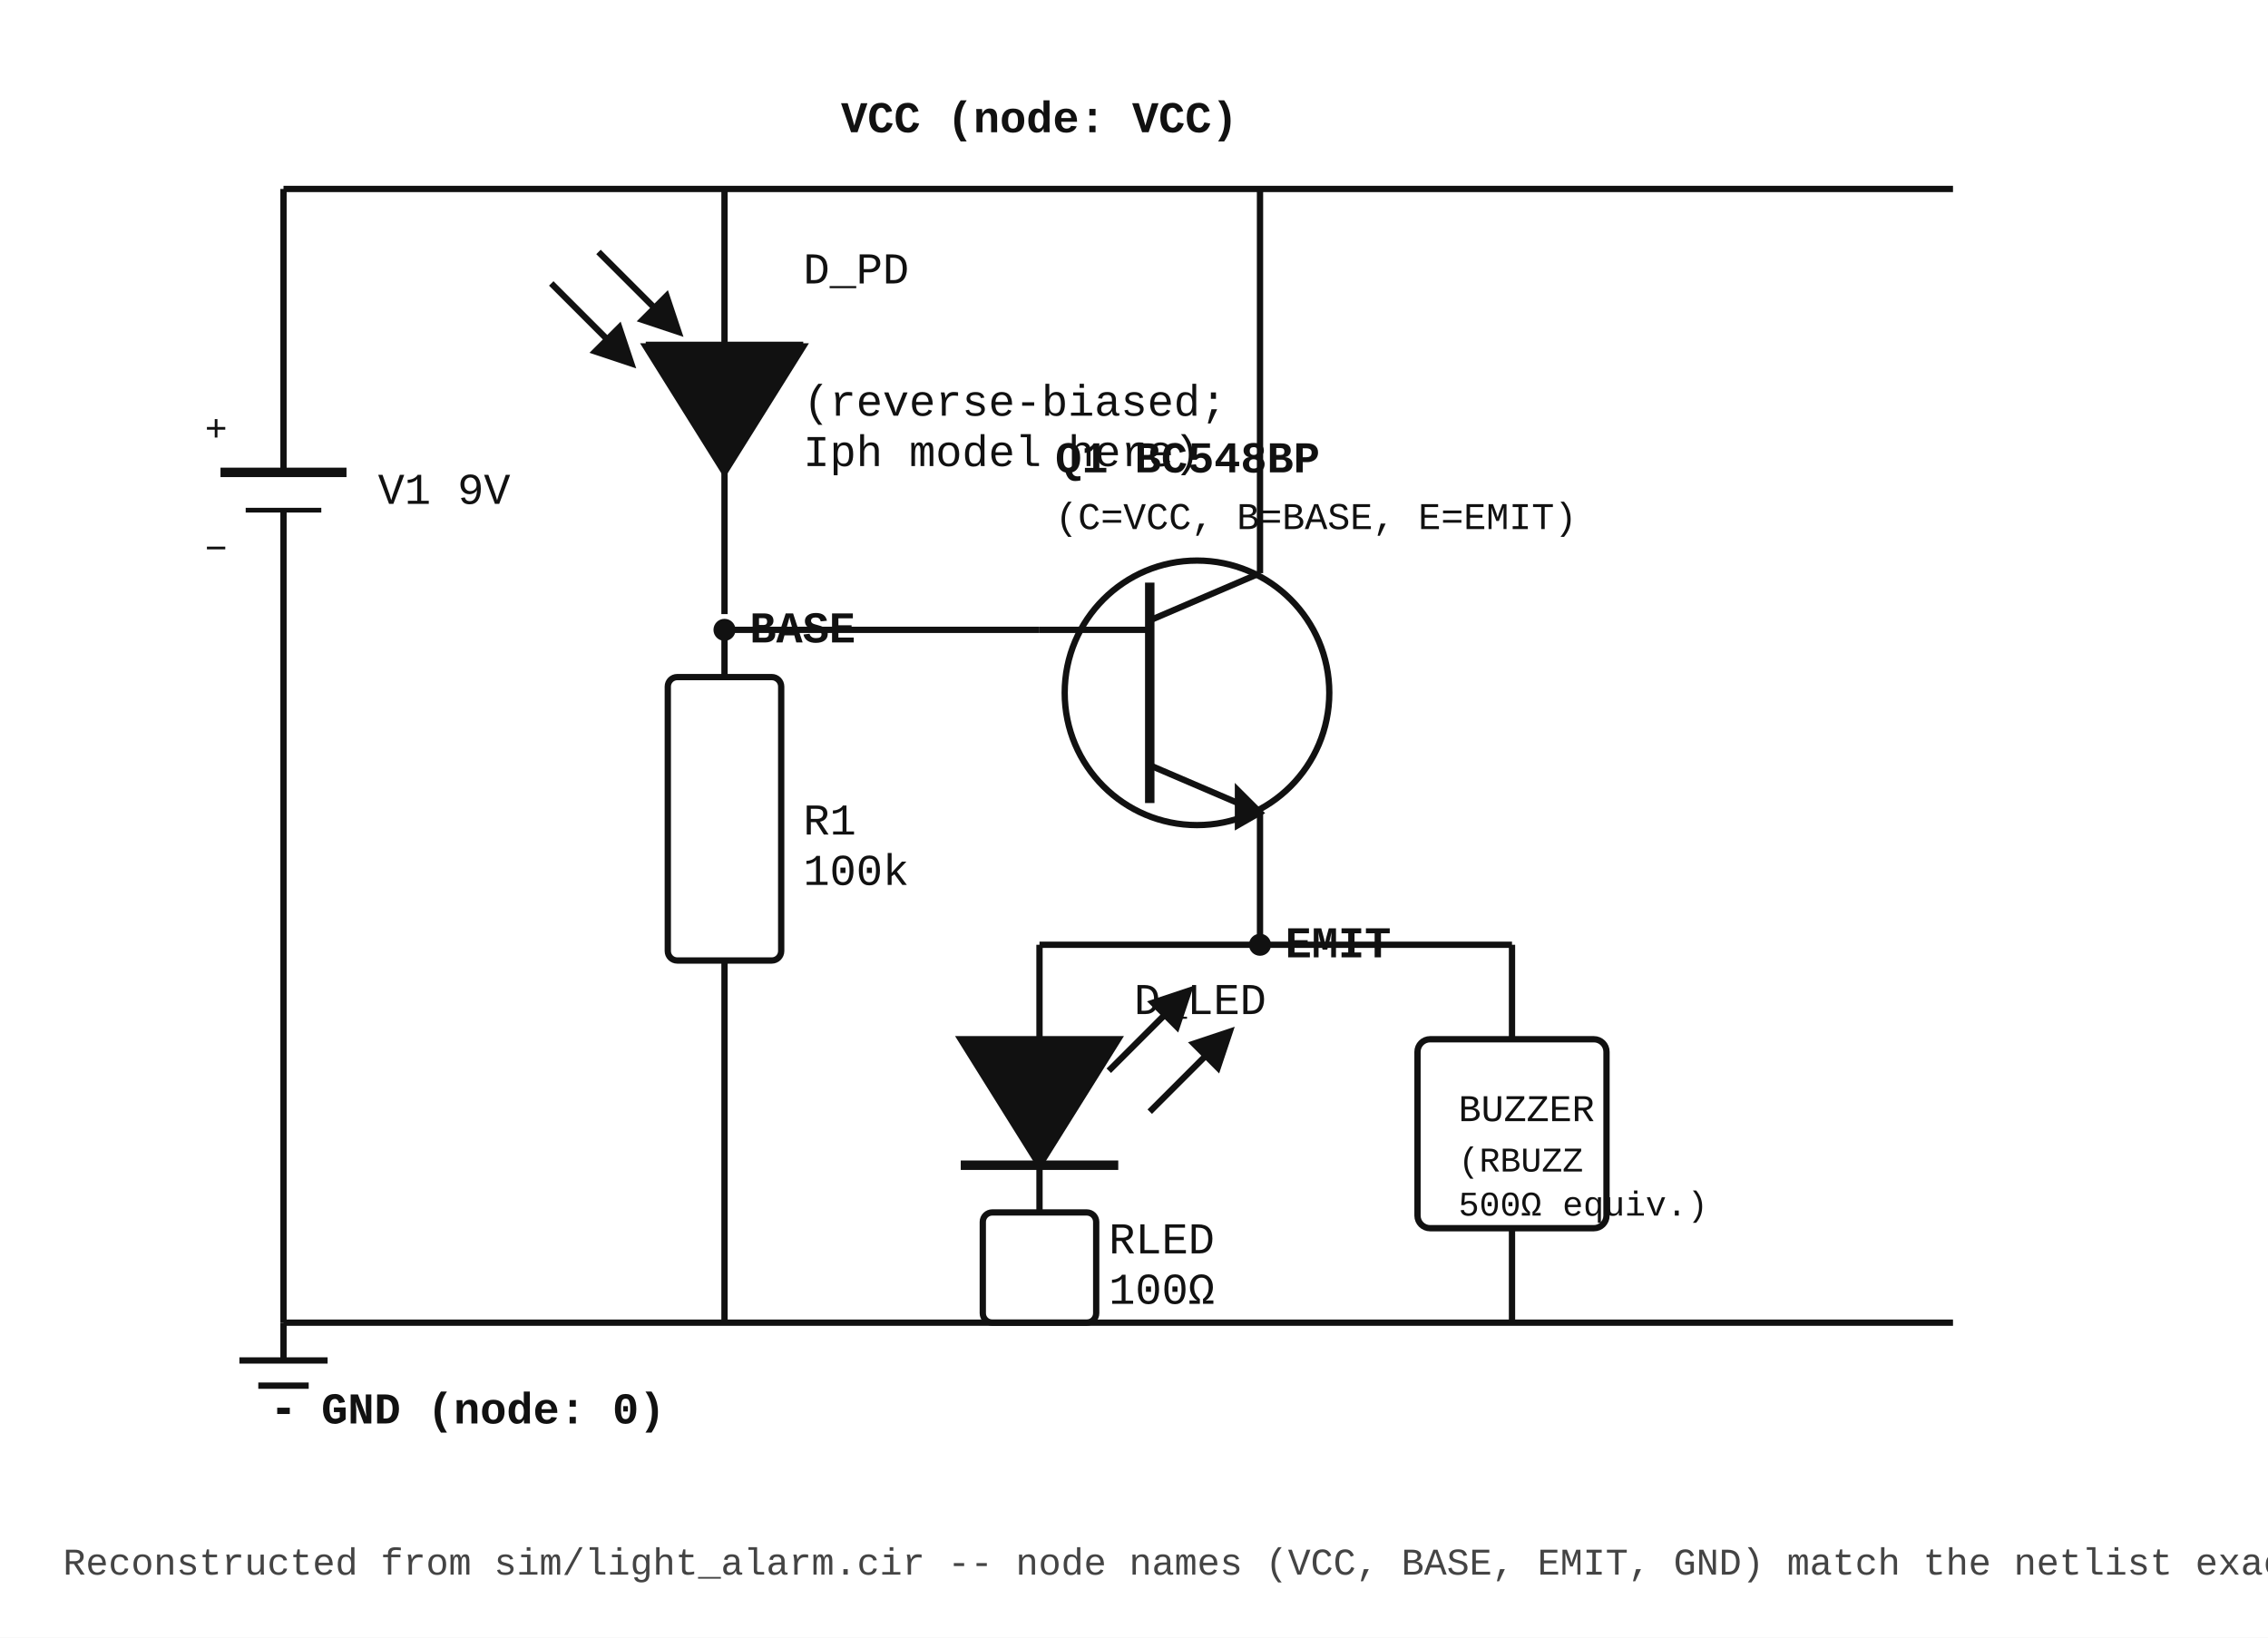
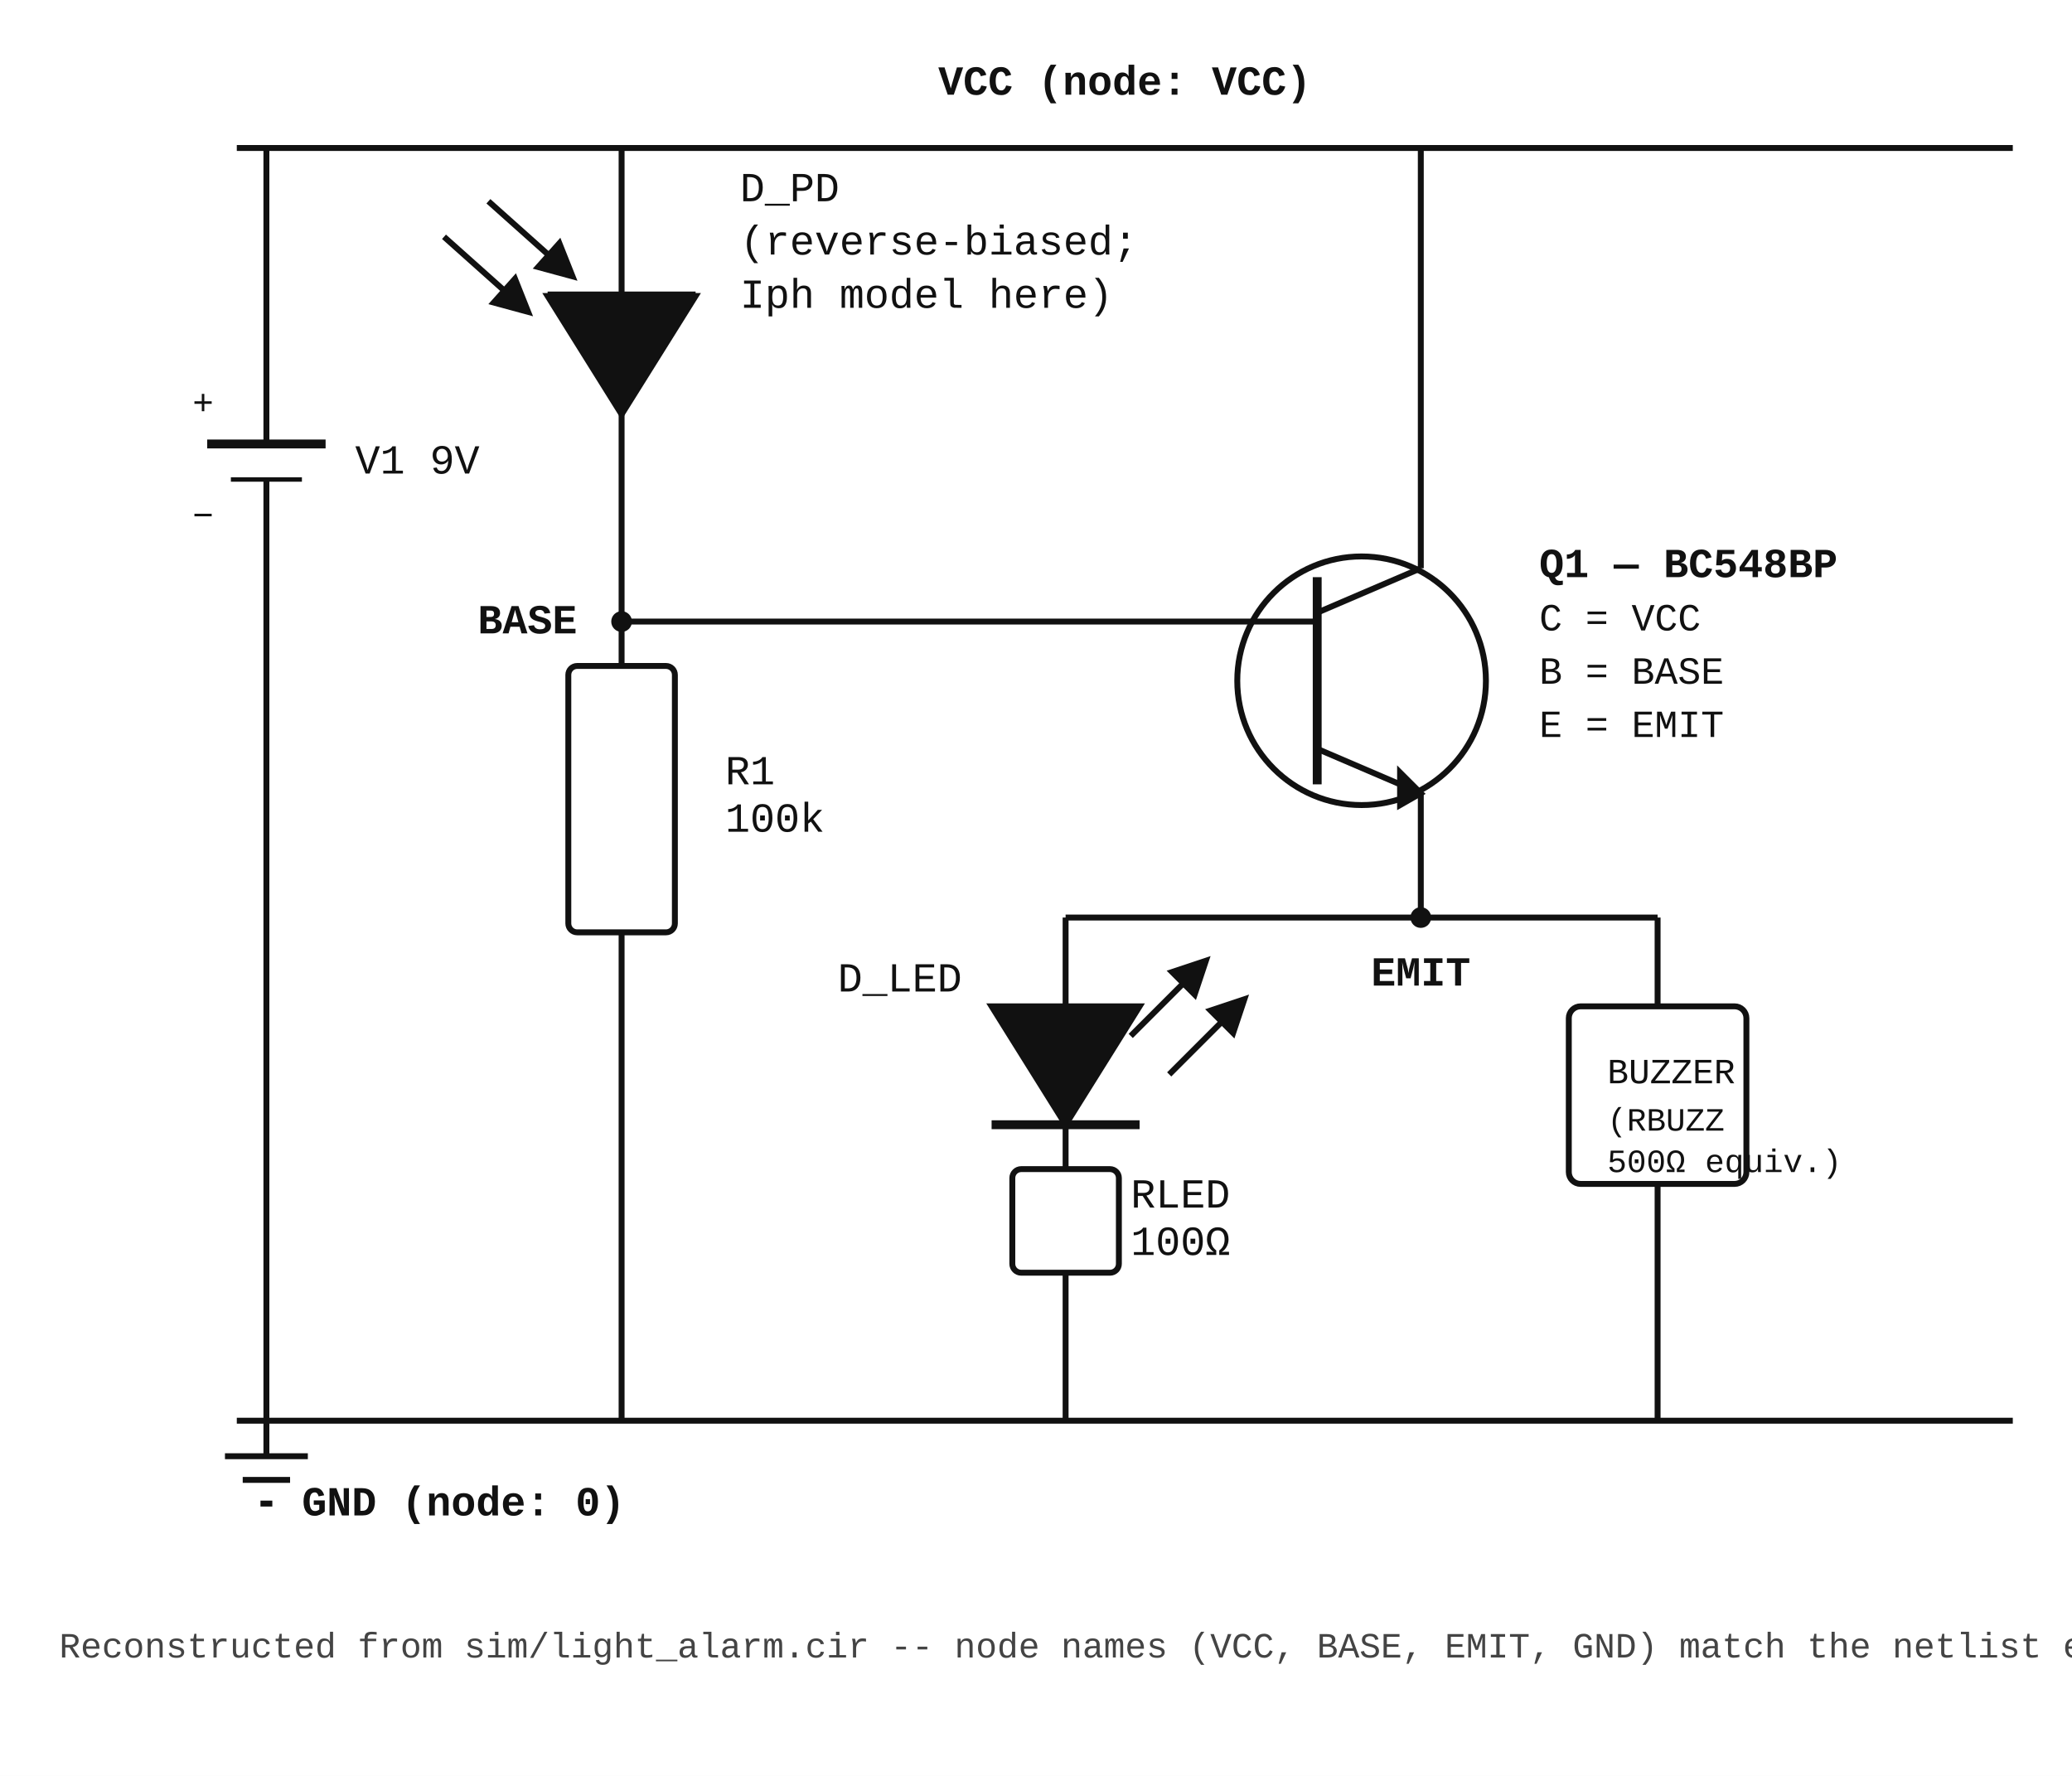
- <svg xmlns="http://www.w3.org/2000/svg" viewBox="0 0 720 520" font-family="Consolas, 'Courier New', monospace" font-size="14">
-   <rect x="0" y="0" width="720" height="520" fill="#ffffff" />
+ <svg xmlns="http://www.w3.org/2000/svg" viewBox="0 0 700 600" font-family="Consolas, 'Courier New', monospace" font-size="14">
+   <rect x="0" y="0" width="700" height="600" fill="#ffffff" />
  <defs>
    <marker id="arrow" viewBox="0 0 10 10" refX="8" refY="5" markerWidth="7" markerHeight="7" orient="auto-start-reverse">
      <path d="M0,0 L10,5 L0,10 z" fill="#111" />
    </marker>
  </defs>
  <g stroke="#111" stroke-width="2" fill="none">
-     <line x1="90" y1="60" x2="620" y2="60" />
-     <text x="330" y="42" text-anchor="middle" fill="#111" stroke="none" font-weight="bold">VCC (node: VCC)</text>
-     <line x1="90" y1="60" x2="90" y2="150" />
+     <line x1="80" y1="50" x2="680" y2="50" />
+     <text x="380" y="32" text-anchor="middle" fill="#111" stroke="none" font-weight="bold">VCC (node: VCC)</text>
+     <line x1="90" y1="50" x2="90" y2="150" />
    <line x1="70" y1="150" x2="110" y2="150" stroke-width="3" />
    <line x1="78" y1="162" x2="102" y2="162" stroke-width="1.5" />
-     <line x1="90" y1="162" x2="90" y2="420" />
+     <line x1="90" y1="162" x2="90" y2="480" />
    <text x="120" y="160" stroke="none" fill="#111">V1  9V</text>
    <text x="65" y="140" stroke="none" fill="#111" font-size="12">+</text>
    <text x="65" y="178" stroke="none" fill="#111" font-size="12">−</text>
-     <line x1="230" y1="60" x2="230" y2="110" />
-     <line x1="205" y1="110" x2="255" y2="110" stroke-width="3" />
-     <polygon points="205,110 255,110 230,150" fill="#111" />
-     <line x1="230" y1="150" x2="230" y2="195" />
-     <line x1="175" y1="90" x2="200" y2="115" marker-end="url(#arrow)" />
-     <line x1="190" y1="80" x2="215" y2="105" marker-end="url(#arrow)" />
-     <text x="255" y="90" stroke="none" fill="#111">D_PD</text>
-     <text x="255" y="132" stroke="none" fill="#111">(reverse-biased;</text>
-     <text x="255" y="148" stroke="none" fill="#111">Iph model here)</text>
-     <circle cx="230" cy="200" r="3.5" fill="#111" stroke="none" />
-     <text x="238" y="204" stroke="none" fill="#111" font-weight="bold">BASE</text>
-     <rect x="212" y="215" width="36" height="90" rx="3" />
-     <line x1="230" y1="200" x2="230" y2="215" />
-     <line x1="230" y1="305" x2="230" y2="420" />
-     <text x="255" y="265" stroke="none" fill="#111">R1</text>
-     <text x="255" y="281" stroke="none" fill="#111">100k</text>
-     <line x1="230" y1="200" x2="330" y2="200" />
-     <circle cx="380" cy="220" r="42" />
-     <line x1="330" y1="200" x2="365" y2="200" />
-     <line x1="365" y1="185" x2="365" y2="255" stroke-width="3" />
-     <line x1="365" y1="197" x2="400" y2="182" />
-     <line x1="365" y1="243" x2="400" y2="258" />
-     <polygon points="393,251 400,258 393,262" fill="#111" />
-     <text x="335" y="150" stroke="none" fill="#111" font-weight="bold">Q1  BC548BP</text>
-     <text x="335" y="168" stroke="none" fill="#111" font-size="12">(C=VCC, B=BASE, E=EMIT)</text>
-     <line x1="400" y1="182" x2="400" y2="60" />
-     <line x1="400" y1="258" x2="400" y2="300" />
-     <circle cx="400" cy="300" r="3.5" fill="#111" stroke="none" />
-     <text x="408" y="304" stroke="none" fill="#111" font-weight="bold">EMIT</text>
-     <line x1="400" y1="300" x2="330" y2="300" />
-     <line x1="330" y1="300" x2="330" y2="330" />
-     <polygon points="305,330 355,330 330,370" fill="#111" />
-     <line x1="305" y1="370" x2="355" y2="370" stroke-width="3" />
-     <line x1="352" y1="340" x2="377" y2="315" marker-end="url(#arrow)" />
-     <line x1="365" y1="353" x2="390" y2="328" marker-end="url(#arrow)" />
-     <text x="360" y="322" stroke="none" fill="#111">D_LED</text>
-     <line x1="330" y1="370" x2="330" y2="385" />
-     <rect x="312" y="385" width="36" height="35" rx="3" />
-     <line x1="330" y1="420" x2="330" y2="420" />
-     <text x="352" y="398" stroke="none" fill="#111">RLED</text>
-     <text x="352" y="414" stroke="none" fill="#111">100Ω</text>
-     <line x1="330" y1="420" x2="330" y2="420" />
-     <line x1="400" y1="300" x2="480" y2="300" />
-     <line x1="480" y1="300" x2="480" y2="330" />
-     <rect x="450" y="330" width="60" height="60" rx="4" />
-     <text x="463" y="356" stroke="none" fill="#111" font-size="12">BUZZER</text>
-     <text x="463" y="372" stroke="none" fill="#111" font-size="11">(RBUZZ</text>
-     <text x="463" y="386" stroke="none" fill="#111" font-size="11">500Ω equiv.)</text>
-     <line x1="480" y1="390" x2="480" y2="420" />
-     <line x1="90" y1="420" x2="620" y2="420" />
-     <line x1="230" y1="420" x2="230" y2="420" />
+     <line x1="210" y1="50" x2="210" y2="100" />
+     <line x1="185" y1="100" x2="235" y2="100" stroke-width="3" />
+     <polygon points="185,100 235,100 210,140" fill="#111" />
+     <line x1="210" y1="140" x2="210" y2="210" />
+     <line x1="150" y1="80" x2="178" y2="105" marker-end="url(#arrow)" />
+     <line x1="165" y1="68" x2="193" y2="93" marker-end="url(#arrow)" />
+     <text x="250" y="68" stroke="none" fill="#111">D_PD</text>
+     <text x="250" y="86" stroke="none" fill="#111">(reverse-biased;</text>
+     <text x="250" y="104" stroke="none" fill="#111">Iph model here)</text>
+     <circle cx="210" cy="210" r="3.5" fill="#111" stroke="none" />
+     <text x="195" y="214" text-anchor="end" stroke="none" fill="#111" font-weight="bold">BASE</text>
+     <rect x="192" y="225" width="36" height="90" rx="3" />
+     <line x1="210" y1="210" x2="210" y2="225" />
+     <line x1="210" y1="315" x2="210" y2="480" />
+     <text x="245" y="265" stroke="none" fill="#111">R1</text>
+     <text x="245" y="281" stroke="none" fill="#111">100k</text>
+     <line x1="210" y1="210" x2="445" y2="210" />
+     <circle cx="460" cy="230" r="42" />
+     <line x1="445" y1="195" x2="445" y2="265" stroke-width="3" />
+     <line x1="445" y1="207" x2="480" y2="192" />
+     <line x1="445" y1="253" x2="480" y2="268" />
+     <polygon points="473,261 480,268 473,272" fill="#111" />
+     <text x="520" y="195" stroke="none" fill="#111" font-weight="bold">Q1 — BC548BP</text>
+     <text x="520" y="213" stroke="none" fill="#111" font-size="13">C = VCC</text>
+     <text x="520" y="231" stroke="none" fill="#111" font-size="13">B = BASE</text>
+     <text x="520" y="249" stroke="none" fill="#111" font-size="13">E = EMIT</text>
+     <line x1="480" y1="192" x2="480" y2="50" />
+     <line x1="480" y1="268" x2="480" y2="310" />
+     <circle cx="480" cy="310" r="3.5" fill="#111" stroke="none" />
+     <text x="480" y="333" text-anchor="middle" stroke="none" fill="#111" font-weight="bold">EMIT</text>
+     <line x1="480" y1="310" x2="360" y2="310" />
+     <line x1="360" y1="310" x2="360" y2="340" />
+     <polygon points="335,340 385,340 360,380" fill="#111" />
+     <line x1="335" y1="380" x2="385" y2="380" stroke-width="3" />
+     <line x1="382" y1="350" x2="407" y2="325" marker-end="url(#arrow)" />
+     <line x1="395" y1="363" x2="420" y2="338" marker-end="url(#arrow)" />
+     <text x="325" y="335" text-anchor="end" stroke="none" fill="#111">D_LED</text>
+     <line x1="360" y1="380" x2="360" y2="395" />
+     <rect x="342" y="395" width="36" height="35" rx="3" />
+     <line x1="360" y1="430" x2="360" y2="480" />
+     <text x="382" y="408" stroke="none" fill="#111">RLED</text>
+     <text x="382" y="424" stroke="none" fill="#111">100Ω</text>
+     <line x1="480" y1="310" x2="560" y2="310" />
+     <line x1="560" y1="310" x2="560" y2="340" />
+     <rect x="530" y="340" width="60" height="60" rx="4" />
+     <text x="543" y="366" stroke="none" fill="#111" font-size="12">BUZZER</text>
+     <text x="543" y="382" stroke="none" fill="#111" font-size="11">(RBUZZ</text>
+     <text x="543" y="396" stroke="none" fill="#111" font-size="11">500Ω equiv.)</text>
+     <line x1="560" y1="400" x2="560" y2="480" />
+     <line x1="80" y1="480" x2="680" y2="480" />
    <g stroke-width="2">
-       <line x1="90" y1="420" x2="90" y2="432" />
-       <line x1="76" y1="432" x2="104" y2="432" />
-       <line x1="82" y1="440" x2="98" y2="440" />
-       <line x1="88" y1="448" x2="92" y2="448" />
+       <line x1="90" y1="480" x2="90" y2="492" />
+       <line x1="76" y1="492" x2="104" y2="492" />
+       <line x1="82" y1="500" x2="98" y2="500" />
+       <line x1="88" y1="508" x2="92" y2="508" />
    </g>
-     <text x="102" y="452" stroke="none" fill="#111" font-weight="bold">GND (node: 0)</text>
+     <text x="102" y="512" stroke="none" fill="#111" font-weight="bold">GND (node: 0)</text>
  </g>
-   <text x="20" y="500" stroke="none" fill="#444" font-size="12">Reconstructed from sim/light_alarm.cir -- node names (VCC, BASE, EMIT, GND) match the netlist exactly. See docs/circuit-analysis.md.</text>
+   <text x="20" y="560" stroke="none" fill="#444" font-size="12">Reconstructed from sim/light_alarm.cir -- node names (VCC, BASE, EMIT, GND) match the netlist exactly. See docs/circuit-analysis.md.</text>
</svg>
